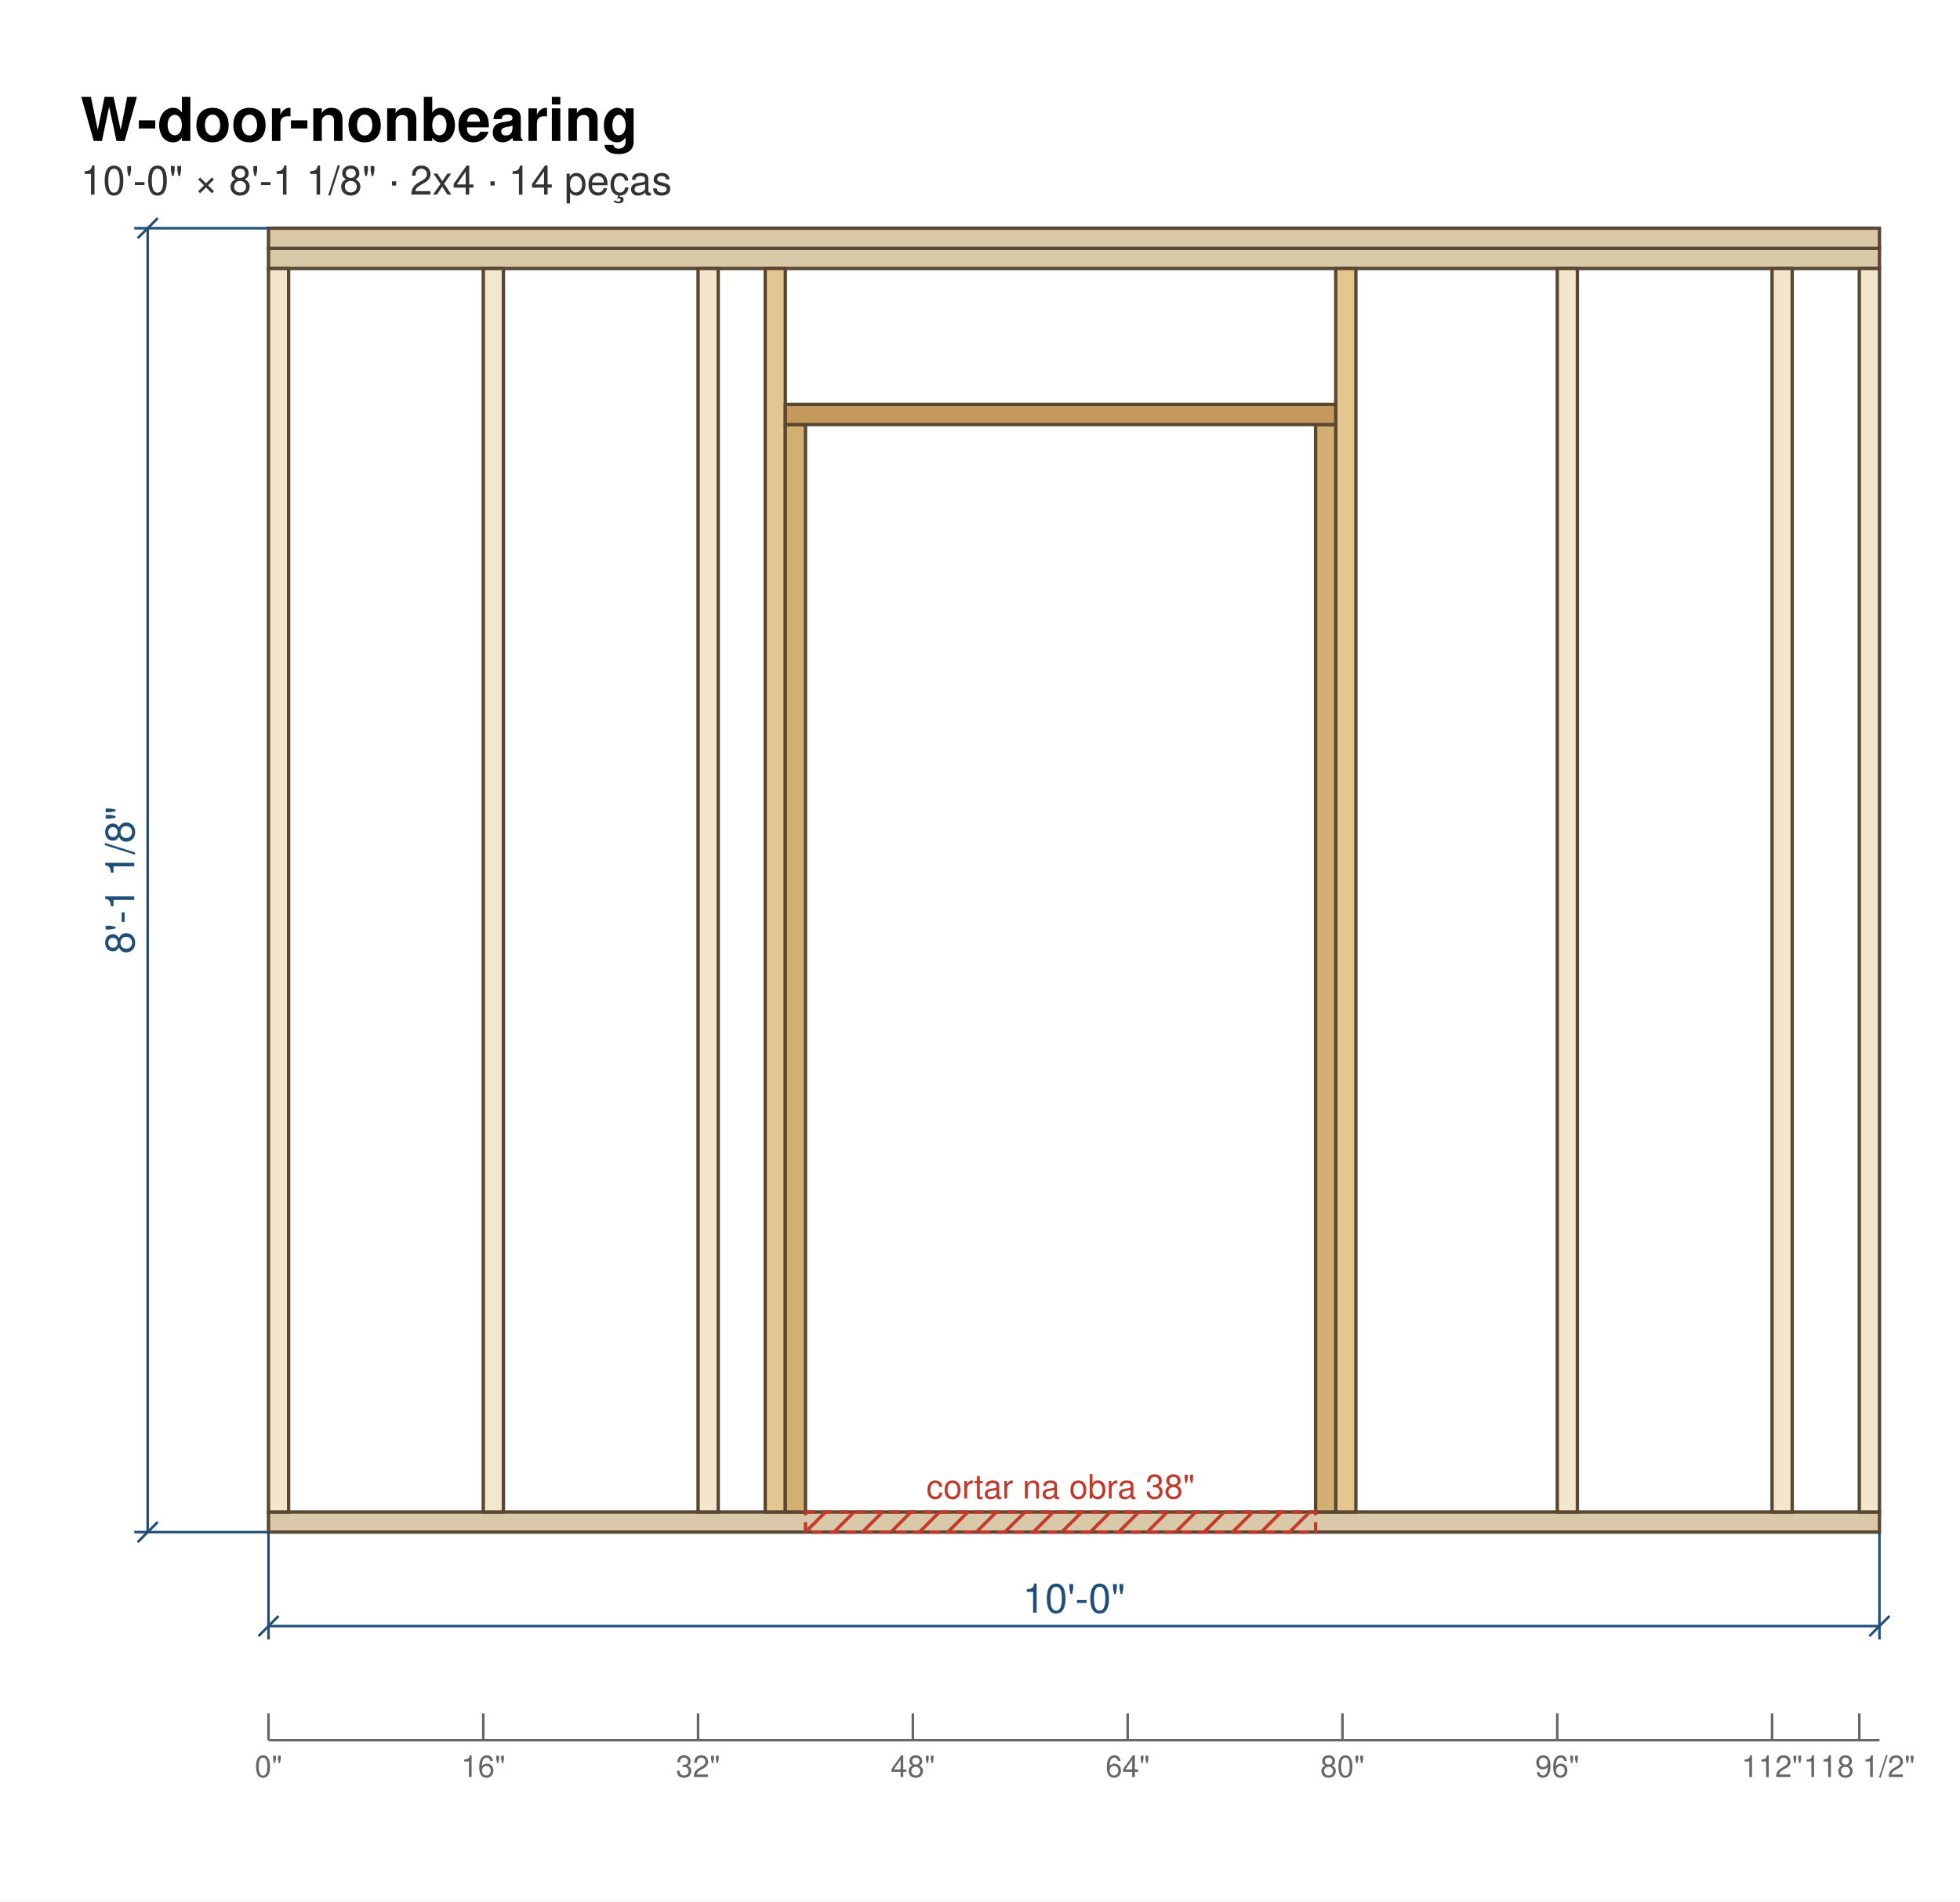
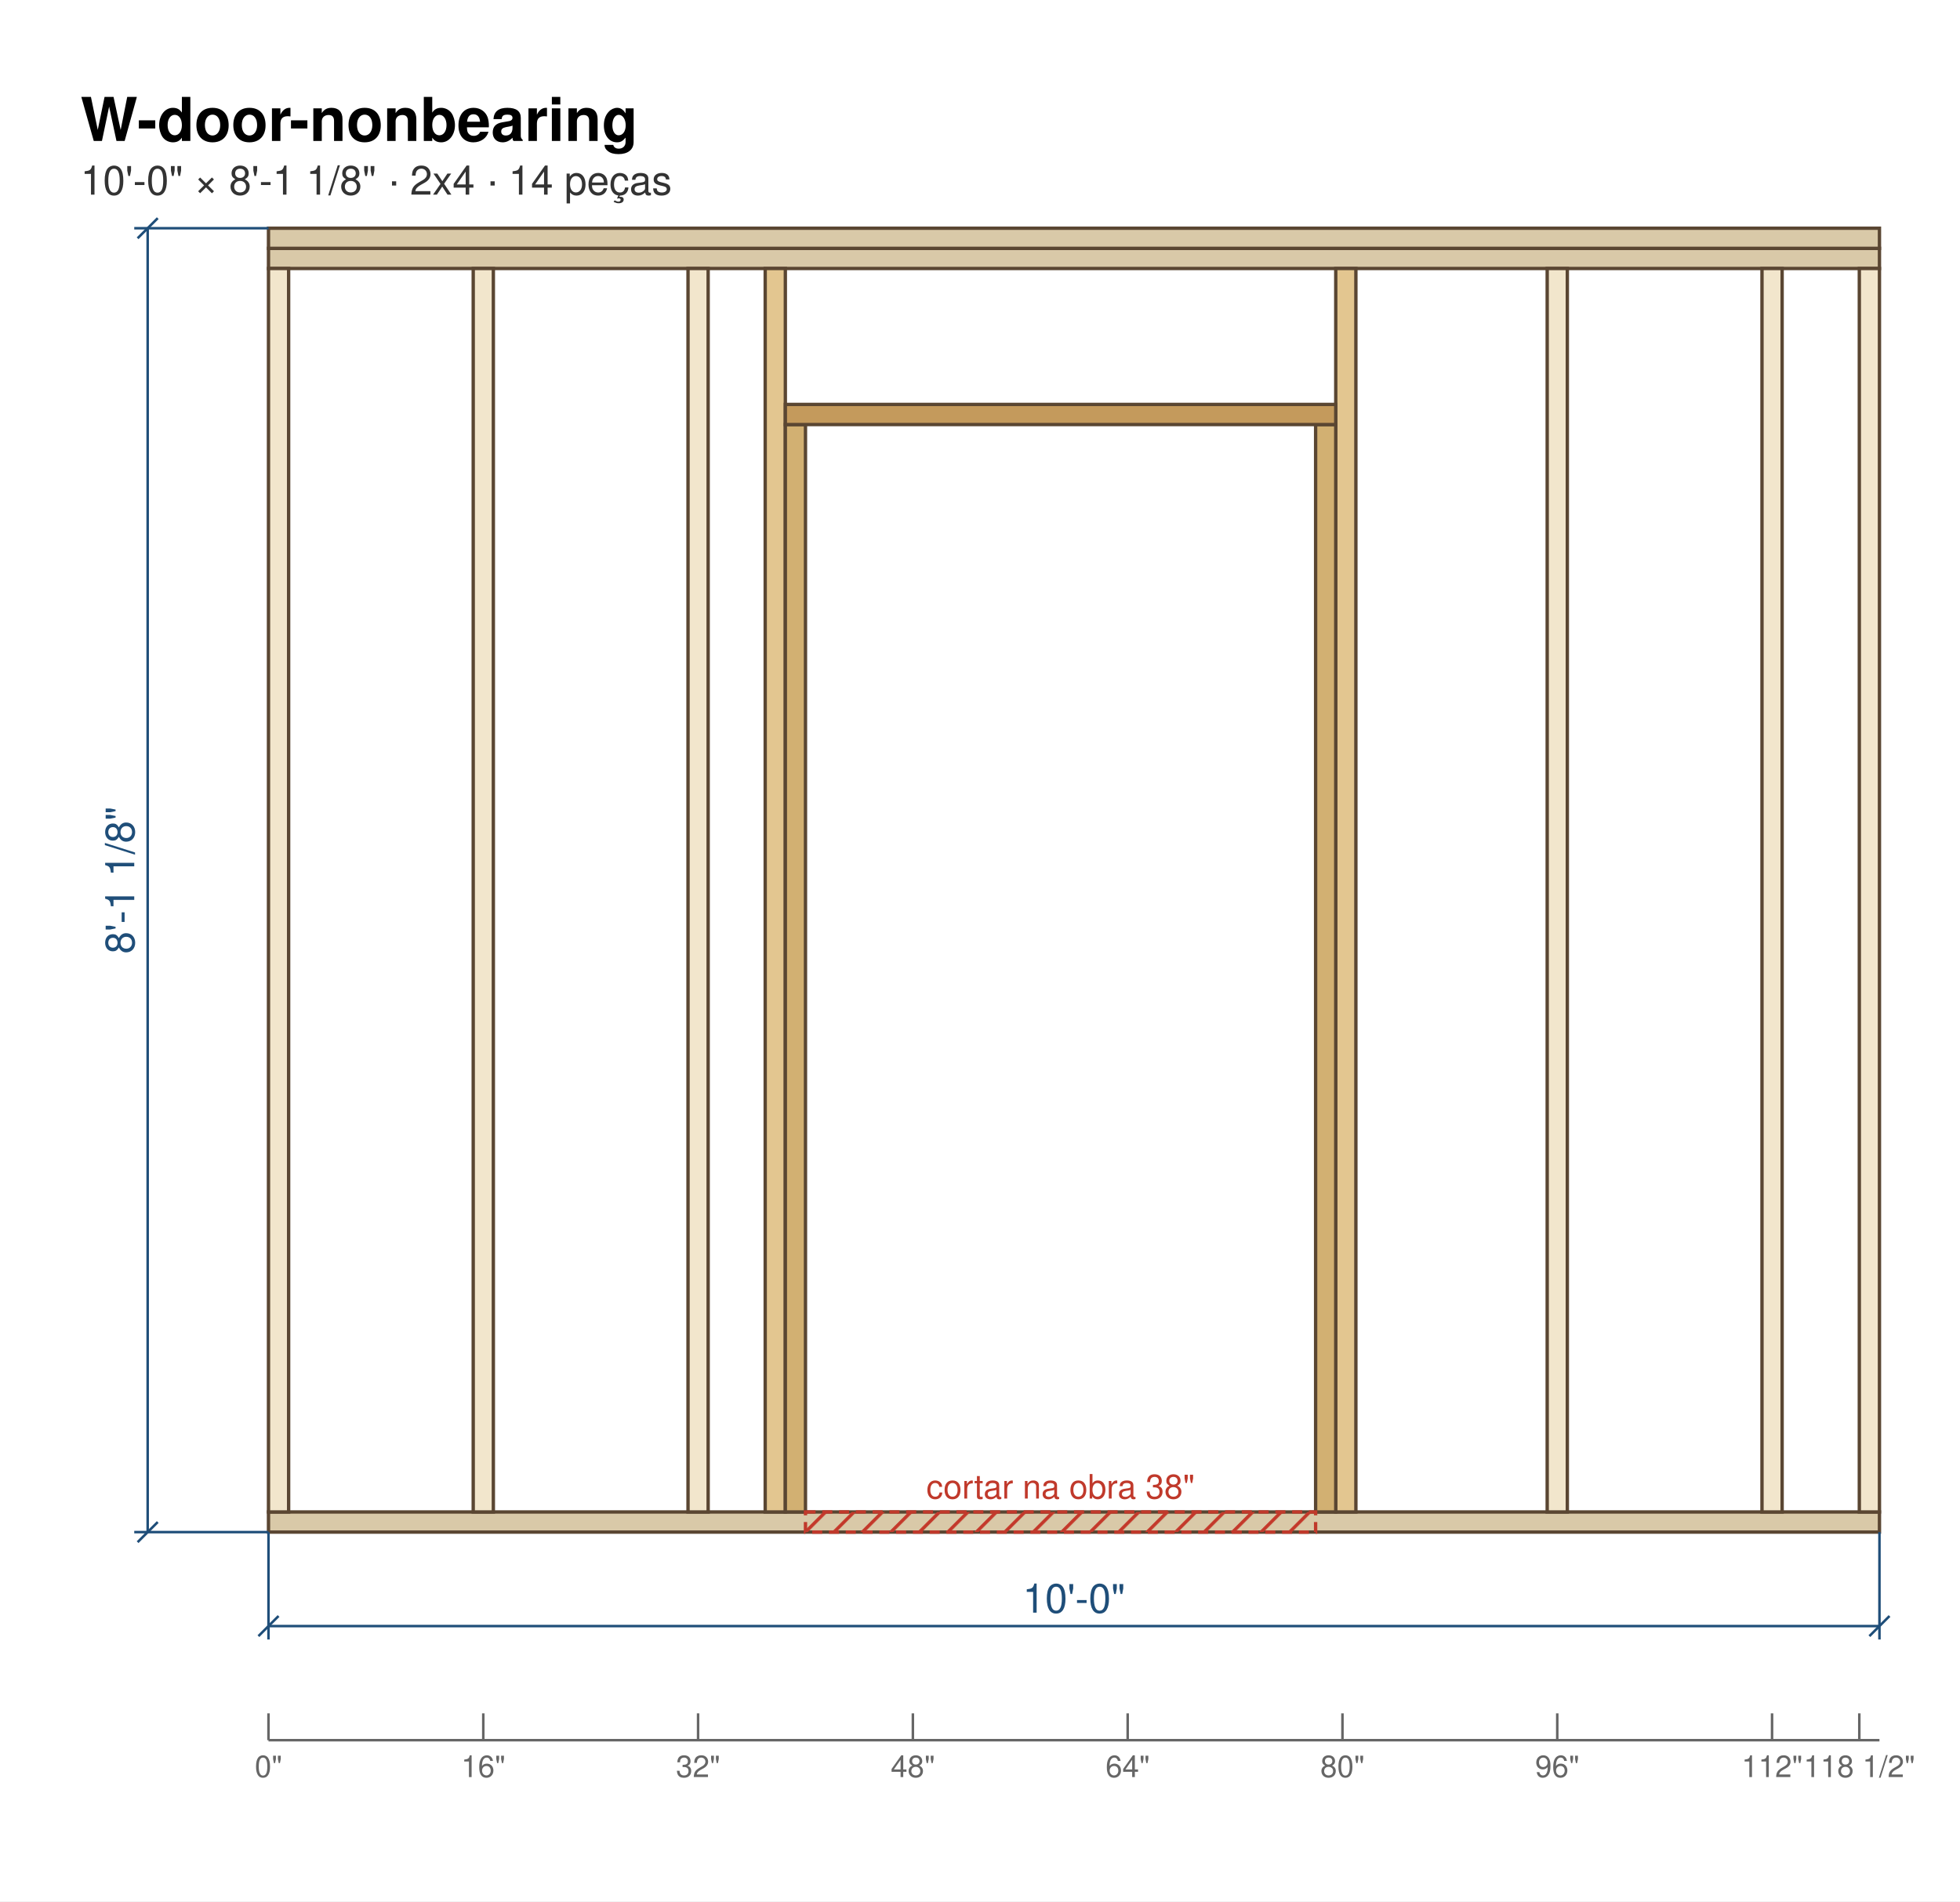
<svg xmlns="http://www.w3.org/2000/svg" width="584" height="566.5" viewBox="0 0 584 566.5" font-family="Helvetica, Arial, sans-serif">
  <rect width="584" height="566.5" fill="#ffffff" />
  <text x="24" y="42" font-size="18" font-weight="bold" fill="#000">W-door-nonbearing</text>
  <text x="24" y="58" font-size="12" fill="#333">10'-0" × 8'-1 1/8" · 2x4 · 14 peças</text>
  <rect x="80" y="68" width="480" height="388.5" fill="none" stroke="#999" stroke-width="0.5" stroke-dasharray="4 3" />
  <g class="members" stroke="#5a4632" stroke-width="1">
    <rect class="member bottomPlate" x="80" y="450.5" width="480" height="6" fill="#d9c9a8" />
    <rect class="member topPlate" x="80" y="74" width="480" height="6" fill="#d9c9a8" />
    <rect class="member doubleTopPlate" x="80" y="68" width="480" height="6" fill="#d9c9a8" />
    <rect class="member stud" x="80" y="80" width="6" height="370.5" fill="#f2e6cc" />
-     <rect class="member stud" x="144" y="80" width="6" height="370.5" fill="#f2e6cc" />
-     <rect class="member stud" x="208" y="80" width="6" height="370.5" fill="#f2e6cc" />
-     <rect class="member stud" x="464" y="80" width="6" height="370.5" fill="#f2e6cc" />
-     <rect class="member stud" x="528" y="80" width="6" height="370.5" fill="#f2e6cc" />
+     <rect class="member stud" x="141" y="80" width="6" height="370.5" fill="#f2e6cc" />
+     <rect class="member stud" x="205" y="80" width="6" height="370.5" fill="#f2e6cc" />
+     <rect class="member stud" x="461" y="80" width="6" height="370.5" fill="#f2e6cc" />
+     <rect class="member stud" x="525" y="80" width="6" height="370.5" fill="#f2e6cc" />
    <rect class="member stud" x="554" y="80" width="6" height="370.5" fill="#f2e6cc" />
    <rect class="member kingStud" x="228" y="80" width="6" height="370.5" fill="#e3c690" />
    <rect class="member kingStud" x="398" y="80" width="6" height="370.5" fill="#e3c690" />
    <rect class="member jackStud" x="234" y="126.5" width="6" height="324" fill="#d2b072" />
    <rect class="member jackStud" x="392" y="126.5" width="6" height="324" fill="#d2b072" />
    <rect class="member header" x="234" y="120.5" width="164" height="6" fill="#c49a5c" />
  </g>
  <defs>
    <pattern id="field-cut-hatch" width="6" height="6" patternUnits="userSpaceOnUse" patternTransform="rotate(45)">
      <line x1="0" y1="0" x2="0" y2="6" stroke="#c0392b" stroke-width="2" />
    </pattern>
  </defs>
  <rect class="field-cut" x="240" y="450.5" width="152" height="6" fill="url(#field-cut-hatch)" stroke="#c0392b" stroke-width="1" stroke-dasharray="3 2" />
  <text x="316" y="446.5" font-size="10" fill="#c0392b" text-anchor="middle">cortar na obra 38"</text>
  <g class="dim dim-length" stroke="#1f4e79" stroke-width="0.75" fill="none">
    <line x1="80" y1="456.5" x2="80" y2="488.5" />
    <line x1="560" y1="456.5" x2="560" y2="488.5" />
    <line x1="80" y1="484.5" x2="560" y2="484.5" />
    <line x1="77" y1="487.5" x2="83" y2="481.5" />
    <line x1="557" y1="487.5" x2="563" y2="481.5" />
  </g>
  <text x="320" y="480.5" font-size="12" fill="#1f4e79" text-anchor="middle">10'-0"</text>
  <g class="dim dim-height" stroke="#1f4e79" stroke-width="0.75" fill="none">
    <line x1="80" y1="68" x2="40" y2="68" />
    <line x1="80" y1="456.5" x2="40" y2="456.5" />
    <line x1="44" y1="68" x2="44" y2="456.5" />
    <line x1="41" y1="71" x2="47" y2="65" />
    <line x1="41" y1="459.5" x2="47" y2="453.5" />
  </g>
  <text x="40" y="262.25" font-size="12" fill="#1f4e79" text-anchor="middle" transform="rotate(-90 40 262.25)">8'-1 1/8"</text>
  <g class="layout" stroke="#666" stroke-width="0.75">
    <line x1="80" y1="518.5" x2="560" y2="518.5" />
    <line x1="80" y1="510.5" x2="80" y2="518.5" />
    <line x1="144" y1="510.5" x2="144" y2="518.5" />
    <line x1="208" y1="510.5" x2="208" y2="518.5" />
    <line x1="272" y1="510.5" x2="272" y2="518.5" />
    <line x1="336" y1="510.5" x2="336" y2="518.5" />
    <line x1="400" y1="510.5" x2="400" y2="518.5" />
    <line x1="464" y1="510.5" x2="464" y2="518.5" />
    <line x1="528" y1="510.5" x2="528" y2="518.5" />
    <line x1="554" y1="510.5" x2="554" y2="518.5" />
  </g>
  <text x="80" y="529.5" font-size="9" fill="#666" text-anchor="middle">0"</text>
  <text x="144" y="529.5" font-size="9" fill="#666" text-anchor="middle">16"</text>
  <text x="208" y="529.5" font-size="9" fill="#666" text-anchor="middle">32"</text>
  <text x="272" y="529.5" font-size="9" fill="#666" text-anchor="middle">48"</text>
  <text x="336" y="529.5" font-size="9" fill="#666" text-anchor="middle">64"</text>
  <text x="400" y="529.5" font-size="9" fill="#666" text-anchor="middle">80"</text>
  <text x="464" y="529.5" font-size="9" fill="#666" text-anchor="middle">96"</text>
  <text x="528" y="529.5" font-size="9" fill="#666" text-anchor="middle">112"</text>
  <text x="554" y="529.5" font-size="9" fill="#666" text-anchor="middle">118 1/2"</text>
</svg>
